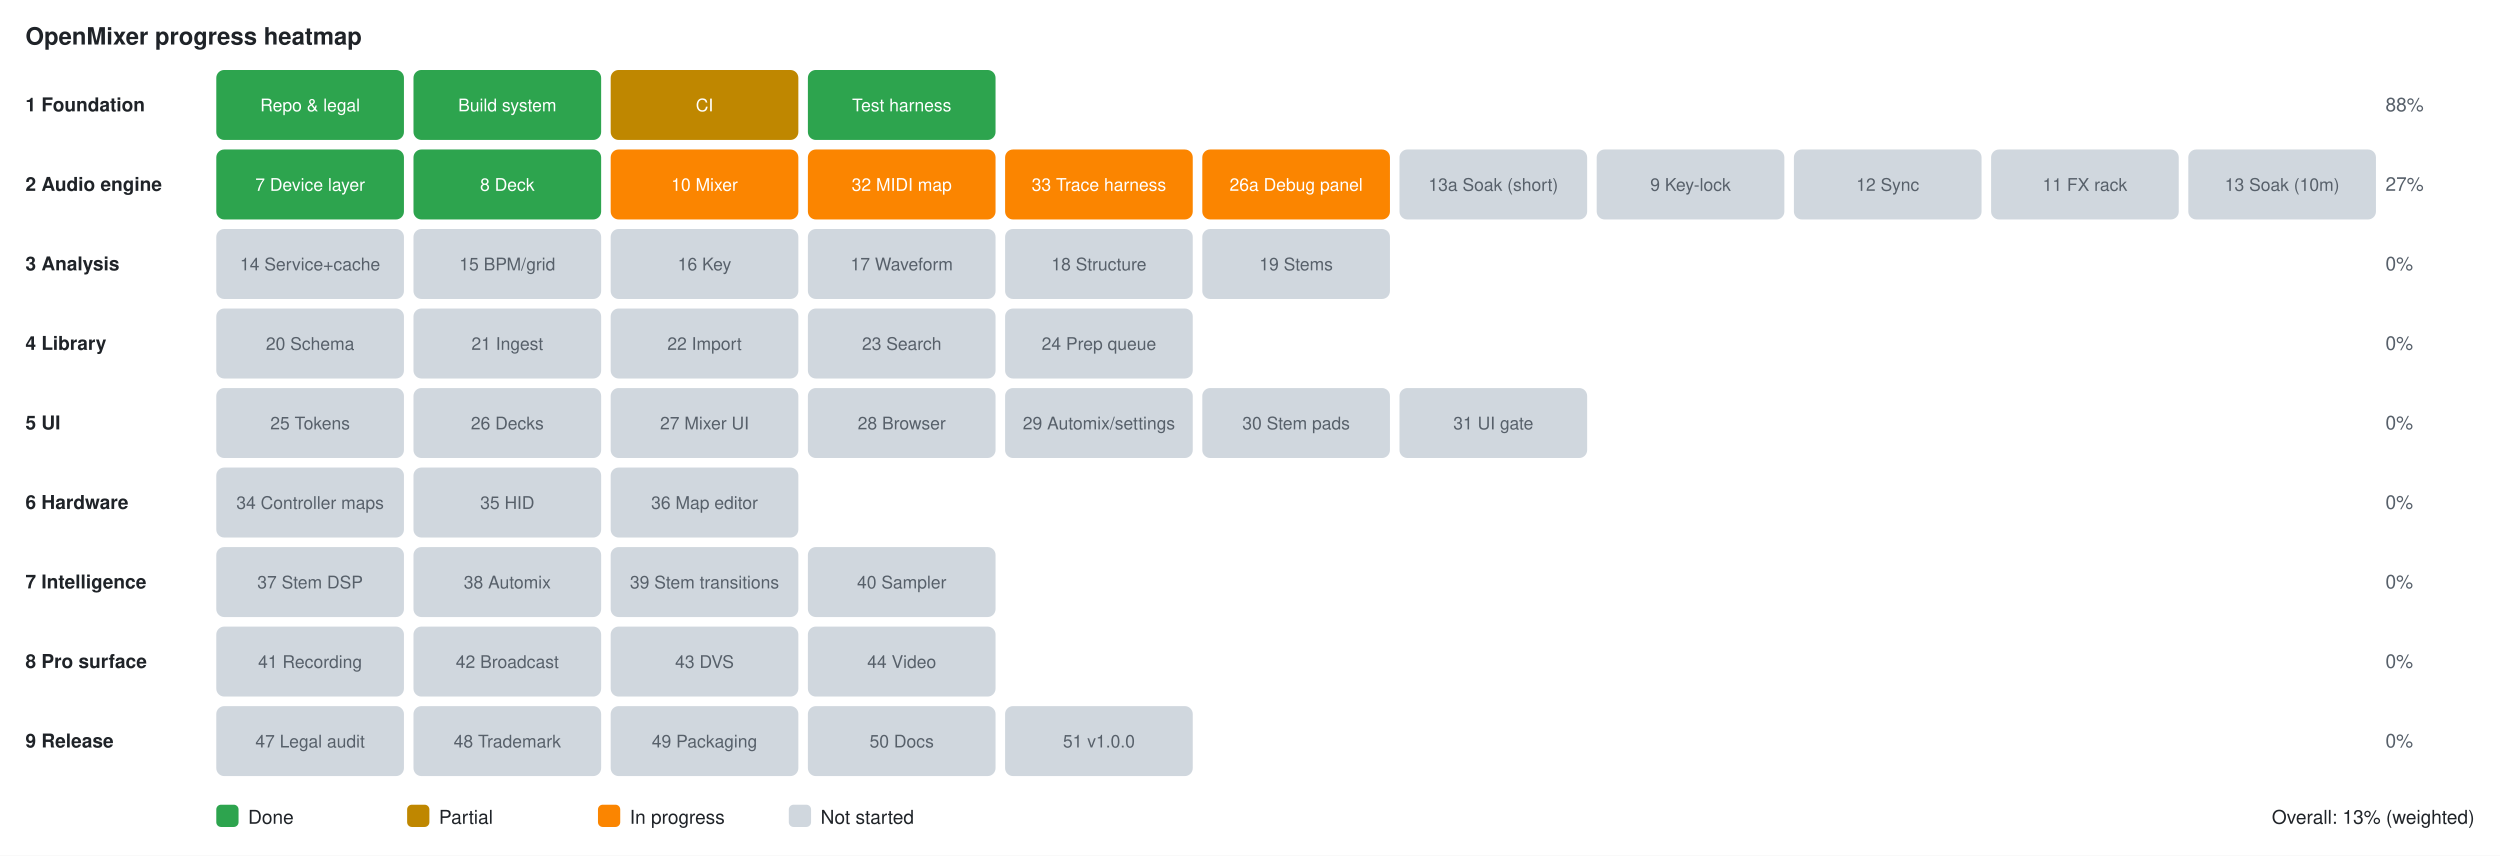
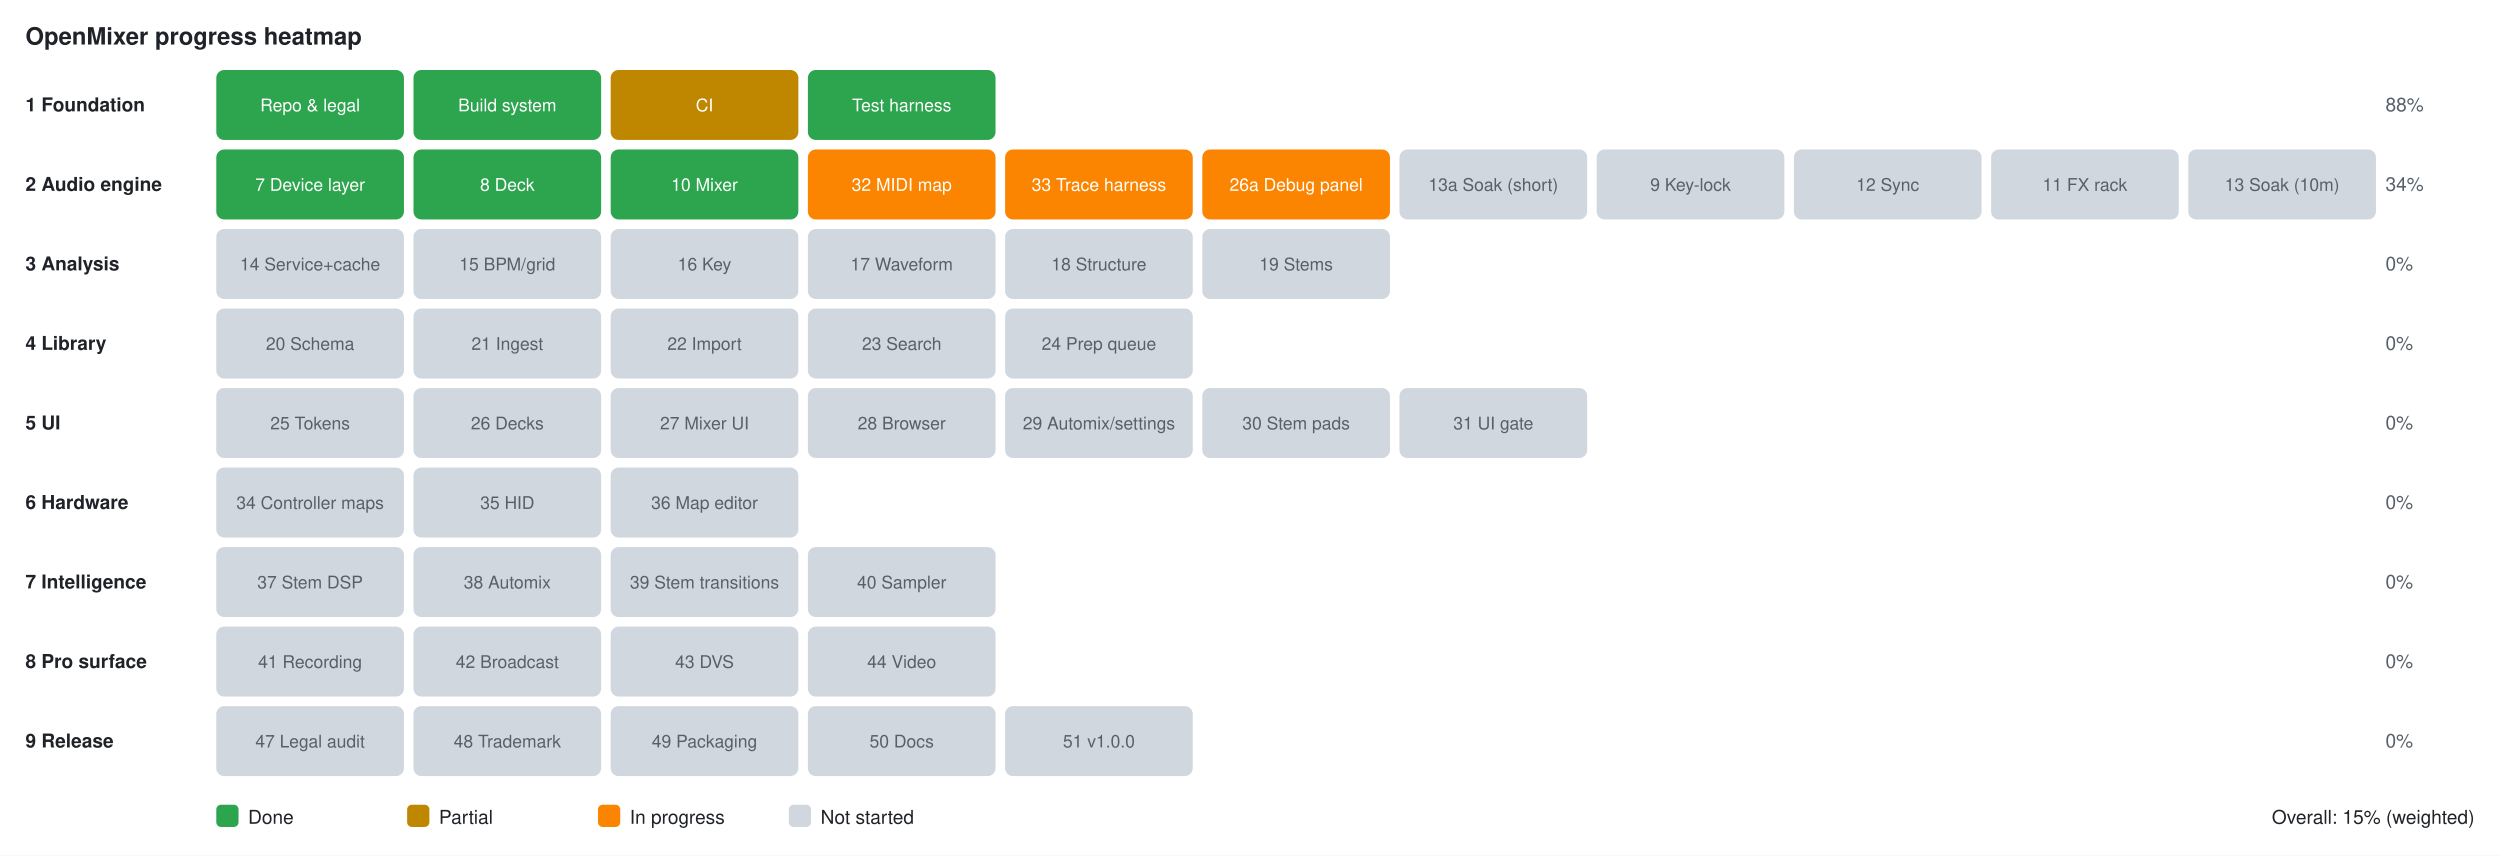
<svg xmlns="http://www.w3.org/2000/svg" width="1572" height="538" viewBox="0 0 1572 538" font-family="-apple-system,Segoe UI,Helvetica,Arial,sans-serif">
  <rect width="100%" height="100%" fill="#ffffff" />
  <text x="16" y="28" font-size="15" font-weight="600" fill="#1f2328">OpenMixer progress heatmap</text>
  <text x="16" y="70.0" font-size="12" font-weight="600" fill="#1f2328">1 Foundation</text>
  <g>
    <rect x="136" y="44" width="118" height="44" rx="5" fill="#2da44e" />
    <text x="195.0" y="70.0" font-size="11" text-anchor="middle" fill="#ffffff">Repo &amp; legal</text>
  </g>
  <g>
    <rect x="260" y="44" width="118" height="44" rx="5" fill="#2da44e" />
    <text x="319.0" y="70.0" font-size="11" text-anchor="middle" fill="#ffffff">Build system</text>
  </g>
  <g>
    <rect x="384" y="44" width="118" height="44" rx="5" fill="#bf8700" />
    <text x="443.0" y="70.0" font-size="11" text-anchor="middle" fill="#ffffff">CI</text>
  </g>
  <g>
    <rect x="508" y="44" width="118" height="44" rx="5" fill="#2da44e" />
    <text x="567.0" y="70.0" font-size="11" text-anchor="middle" fill="#ffffff">Test harness</text>
  </g>
  <text x="1500" y="70.0" font-size="12" fill="#57606a">88%</text>
  <text x="16" y="120.0" font-size="12" font-weight="600" fill="#1f2328">2 Audio engine</text>
  <g>
    <rect x="136" y="94" width="118" height="44" rx="5" fill="#2da44e" />
    <text x="195.0" y="120.0" font-size="11" text-anchor="middle" fill="#ffffff">7 Device layer</text>
  </g>
  <g>
    <rect x="260" y="94" width="118" height="44" rx="5" fill="#2da44e" />
    <text x="319.0" y="120.0" font-size="11" text-anchor="middle" fill="#ffffff">8 Deck</text>
  </g>
  <g>
-     <rect x="384" y="94" width="118" height="44" rx="5" fill="#fb8500" />
+     <rect x="384" y="94" width="118" height="44" rx="5" fill="#2da44e" />
    <text x="443.0" y="120.0" font-size="11" text-anchor="middle" fill="#ffffff">10 Mixer</text>
  </g>
  <g>
    <rect x="508" y="94" width="118" height="44" rx="5" fill="#fb8500" />
    <text x="567.0" y="120.0" font-size="11" text-anchor="middle" fill="#ffffff">32 MIDI map</text>
  </g>
  <g>
    <rect x="632" y="94" width="118" height="44" rx="5" fill="#fb8500" />
    <text x="691.0" y="120.0" font-size="11" text-anchor="middle" fill="#ffffff">33 Trace harness</text>
  </g>
  <g>
    <rect x="756" y="94" width="118" height="44" rx="5" fill="#fb8500" />
    <text x="815.0" y="120.0" font-size="11" text-anchor="middle" fill="#ffffff">26a Debug panel</text>
  </g>
  <g>
    <rect x="880" y="94" width="118" height="44" rx="5" fill="#d0d7de" />
    <text x="939.0" y="120.0" font-size="11" text-anchor="middle" fill="#57606a">13a Soak (short)</text>
  </g>
  <g>
    <rect x="1004" y="94" width="118" height="44" rx="5" fill="#d0d7de" />
    <text x="1063.0" y="120.0" font-size="11" text-anchor="middle" fill="#57606a">9 Key-lock</text>
  </g>
  <g>
    <rect x="1128" y="94" width="118" height="44" rx="5" fill="#d0d7de" />
    <text x="1187.0" y="120.0" font-size="11" text-anchor="middle" fill="#57606a">12 Sync</text>
  </g>
  <g>
    <rect x="1252" y="94" width="118" height="44" rx="5" fill="#d0d7de" />
    <text x="1311.0" y="120.0" font-size="11" text-anchor="middle" fill="#57606a">11 FX rack</text>
  </g>
  <g>
    <rect x="1376" y="94" width="118" height="44" rx="5" fill="#d0d7de" />
    <text x="1435.0" y="120.0" font-size="11" text-anchor="middle" fill="#57606a">13 Soak (10m)</text>
  </g>
-   <text x="1500" y="120.0" font-size="12" fill="#57606a">27%</text>
+   <text x="1500" y="120.0" font-size="12" fill="#57606a">34%</text>
  <text x="16" y="170.0" font-size="12" font-weight="600" fill="#1f2328">3 Analysis</text>
  <g>
    <rect x="136" y="144" width="118" height="44" rx="5" fill="#d0d7de" />
    <text x="195.0" y="170.0" font-size="11" text-anchor="middle" fill="#57606a">14 Service+cache</text>
  </g>
  <g>
    <rect x="260" y="144" width="118" height="44" rx="5" fill="#d0d7de" />
    <text x="319.0" y="170.0" font-size="11" text-anchor="middle" fill="#57606a">15 BPM/grid</text>
  </g>
  <g>
    <rect x="384" y="144" width="118" height="44" rx="5" fill="#d0d7de" />
    <text x="443.0" y="170.0" font-size="11" text-anchor="middle" fill="#57606a">16 Key</text>
  </g>
  <g>
    <rect x="508" y="144" width="118" height="44" rx="5" fill="#d0d7de" />
    <text x="567.0" y="170.0" font-size="11" text-anchor="middle" fill="#57606a">17 Waveform</text>
  </g>
  <g>
    <rect x="632" y="144" width="118" height="44" rx="5" fill="#d0d7de" />
    <text x="691.0" y="170.0" font-size="11" text-anchor="middle" fill="#57606a">18 Structure</text>
  </g>
  <g>
    <rect x="756" y="144" width="118" height="44" rx="5" fill="#d0d7de" />
    <text x="815.0" y="170.0" font-size="11" text-anchor="middle" fill="#57606a">19 Stems</text>
  </g>
  <text x="1500" y="170.0" font-size="12" fill="#57606a">0%</text>
  <text x="16" y="220.0" font-size="12" font-weight="600" fill="#1f2328">4 Library</text>
  <g>
    <rect x="136" y="194" width="118" height="44" rx="5" fill="#d0d7de" />
    <text x="195.0" y="220.0" font-size="11" text-anchor="middle" fill="#57606a">20 Schema</text>
  </g>
  <g>
    <rect x="260" y="194" width="118" height="44" rx="5" fill="#d0d7de" />
    <text x="319.0" y="220.0" font-size="11" text-anchor="middle" fill="#57606a">21 Ingest</text>
  </g>
  <g>
    <rect x="384" y="194" width="118" height="44" rx="5" fill="#d0d7de" />
    <text x="443.0" y="220.0" font-size="11" text-anchor="middle" fill="#57606a">22 Import</text>
  </g>
  <g>
    <rect x="508" y="194" width="118" height="44" rx="5" fill="#d0d7de" />
    <text x="567.0" y="220.0" font-size="11" text-anchor="middle" fill="#57606a">23 Search</text>
  </g>
  <g>
    <rect x="632" y="194" width="118" height="44" rx="5" fill="#d0d7de" />
    <text x="691.0" y="220.0" font-size="11" text-anchor="middle" fill="#57606a">24 Prep queue</text>
  </g>
  <text x="1500" y="220.0" font-size="12" fill="#57606a">0%</text>
  <text x="16" y="270.0" font-size="12" font-weight="600" fill="#1f2328">5 UI</text>
  <g>
    <rect x="136" y="244" width="118" height="44" rx="5" fill="#d0d7de" />
    <text x="195.0" y="270.0" font-size="11" text-anchor="middle" fill="#57606a">25 Tokens</text>
  </g>
  <g>
    <rect x="260" y="244" width="118" height="44" rx="5" fill="#d0d7de" />
    <text x="319.0" y="270.0" font-size="11" text-anchor="middle" fill="#57606a">26 Decks</text>
  </g>
  <g>
    <rect x="384" y="244" width="118" height="44" rx="5" fill="#d0d7de" />
    <text x="443.0" y="270.0" font-size="11" text-anchor="middle" fill="#57606a">27 Mixer UI</text>
  </g>
  <g>
    <rect x="508" y="244" width="118" height="44" rx="5" fill="#d0d7de" />
    <text x="567.0" y="270.0" font-size="11" text-anchor="middle" fill="#57606a">28 Browser</text>
  </g>
  <g>
    <rect x="632" y="244" width="118" height="44" rx="5" fill="#d0d7de" />
    <text x="691.0" y="270.0" font-size="11" text-anchor="middle" fill="#57606a">29 Automix/settings</text>
  </g>
  <g>
    <rect x="756" y="244" width="118" height="44" rx="5" fill="#d0d7de" />
    <text x="815.0" y="270.0" font-size="11" text-anchor="middle" fill="#57606a">30 Stem pads</text>
  </g>
  <g>
    <rect x="880" y="244" width="118" height="44" rx="5" fill="#d0d7de" />
    <text x="939.0" y="270.0" font-size="11" text-anchor="middle" fill="#57606a">31 UI gate</text>
  </g>
  <text x="1500" y="270.0" font-size="12" fill="#57606a">0%</text>
  <text x="16" y="320.0" font-size="12" font-weight="600" fill="#1f2328">6 Hardware</text>
  <g>
    <rect x="136" y="294" width="118" height="44" rx="5" fill="#d0d7de" />
    <text x="195.0" y="320.0" font-size="11" text-anchor="middle" fill="#57606a">34 Controller maps</text>
  </g>
  <g>
    <rect x="260" y="294" width="118" height="44" rx="5" fill="#d0d7de" />
    <text x="319.0" y="320.0" font-size="11" text-anchor="middle" fill="#57606a">35 HID</text>
  </g>
  <g>
    <rect x="384" y="294" width="118" height="44" rx="5" fill="#d0d7de" />
    <text x="443.0" y="320.0" font-size="11" text-anchor="middle" fill="#57606a">36 Map editor</text>
  </g>
  <text x="1500" y="320.0" font-size="12" fill="#57606a">0%</text>
  <text x="16" y="370.0" font-size="12" font-weight="600" fill="#1f2328">7 Intelligence</text>
  <g>
    <rect x="136" y="344" width="118" height="44" rx="5" fill="#d0d7de" />
    <text x="195.0" y="370.0" font-size="11" text-anchor="middle" fill="#57606a">37 Stem DSP</text>
  </g>
  <g>
    <rect x="260" y="344" width="118" height="44" rx="5" fill="#d0d7de" />
    <text x="319.0" y="370.0" font-size="11" text-anchor="middle" fill="#57606a">38 Automix</text>
  </g>
  <g>
    <rect x="384" y="344" width="118" height="44" rx="5" fill="#d0d7de" />
    <text x="443.0" y="370.0" font-size="11" text-anchor="middle" fill="#57606a">39 Stem transitions</text>
  </g>
  <g>
    <rect x="508" y="344" width="118" height="44" rx="5" fill="#d0d7de" />
    <text x="567.0" y="370.0" font-size="11" text-anchor="middle" fill="#57606a">40 Sampler</text>
  </g>
  <text x="1500" y="370.0" font-size="12" fill="#57606a">0%</text>
  <text x="16" y="420.0" font-size="12" font-weight="600" fill="#1f2328">8 Pro surface</text>
  <g>
    <rect x="136" y="394" width="118" height="44" rx="5" fill="#d0d7de" />
    <text x="195.0" y="420.0" font-size="11" text-anchor="middle" fill="#57606a">41 Recording</text>
  </g>
  <g>
    <rect x="260" y="394" width="118" height="44" rx="5" fill="#d0d7de" />
    <text x="319.0" y="420.0" font-size="11" text-anchor="middle" fill="#57606a">42 Broadcast</text>
  </g>
  <g>
    <rect x="384" y="394" width="118" height="44" rx="5" fill="#d0d7de" />
    <text x="443.0" y="420.0" font-size="11" text-anchor="middle" fill="#57606a">43 DVS</text>
  </g>
  <g>
    <rect x="508" y="394" width="118" height="44" rx="5" fill="#d0d7de" />
    <text x="567.0" y="420.0" font-size="11" text-anchor="middle" fill="#57606a">44 Video</text>
  </g>
  <text x="1500" y="420.0" font-size="12" fill="#57606a">0%</text>
  <text x="16" y="470.0" font-size="12" font-weight="600" fill="#1f2328">9 Release</text>
  <g>
    <rect x="136" y="444" width="118" height="44" rx="5" fill="#d0d7de" />
    <text x="195.0" y="470.0" font-size="11" text-anchor="middle" fill="#57606a">47 Legal audit</text>
  </g>
  <g>
    <rect x="260" y="444" width="118" height="44" rx="5" fill="#d0d7de" />
    <text x="319.0" y="470.0" font-size="11" text-anchor="middle" fill="#57606a">48 Trademark</text>
  </g>
  <g>
    <rect x="384" y="444" width="118" height="44" rx="5" fill="#d0d7de" />
    <text x="443.0" y="470.0" font-size="11" text-anchor="middle" fill="#57606a">49 Packaging</text>
  </g>
  <g>
    <rect x="508" y="444" width="118" height="44" rx="5" fill="#d0d7de" />
    <text x="567.0" y="470.0" font-size="11" text-anchor="middle" fill="#57606a">50 Docs</text>
  </g>
  <g>
    <rect x="632" y="444" width="118" height="44" rx="5" fill="#d0d7de" />
    <text x="691.0" y="470.0" font-size="11" text-anchor="middle" fill="#57606a">51 v1.0.0</text>
  </g>
  <text x="1500" y="470.0" font-size="12" fill="#57606a">0%</text>
  <rect x="136" y="506" width="14" height="14" rx="3" fill="#2da44e" />
  <text x="156" y="518" font-size="12" fill="#1f2328">Done</text>
  <rect x="256" y="506" width="14" height="14" rx="3" fill="#bf8700" />
  <text x="276" y="518" font-size="12" fill="#1f2328">Partial</text>
  <rect x="376" y="506" width="14" height="14" rx="3" fill="#fb8500" />
  <text x="396" y="518" font-size="12" fill="#1f2328">In progress</text>
  <rect x="496" y="506" width="14" height="14" rx="3" fill="#d0d7de" />
  <text x="516" y="518" font-size="12" fill="#1f2328">Not started</text>
-   <text x="1556" y="518" font-size="12" text-anchor="end" fill="#1f2328">Overall: 13% (weighted)</text>
+   <text x="1556" y="518" font-size="12" text-anchor="end" fill="#1f2328">Overall: 15% (weighted)</text>
</svg>
